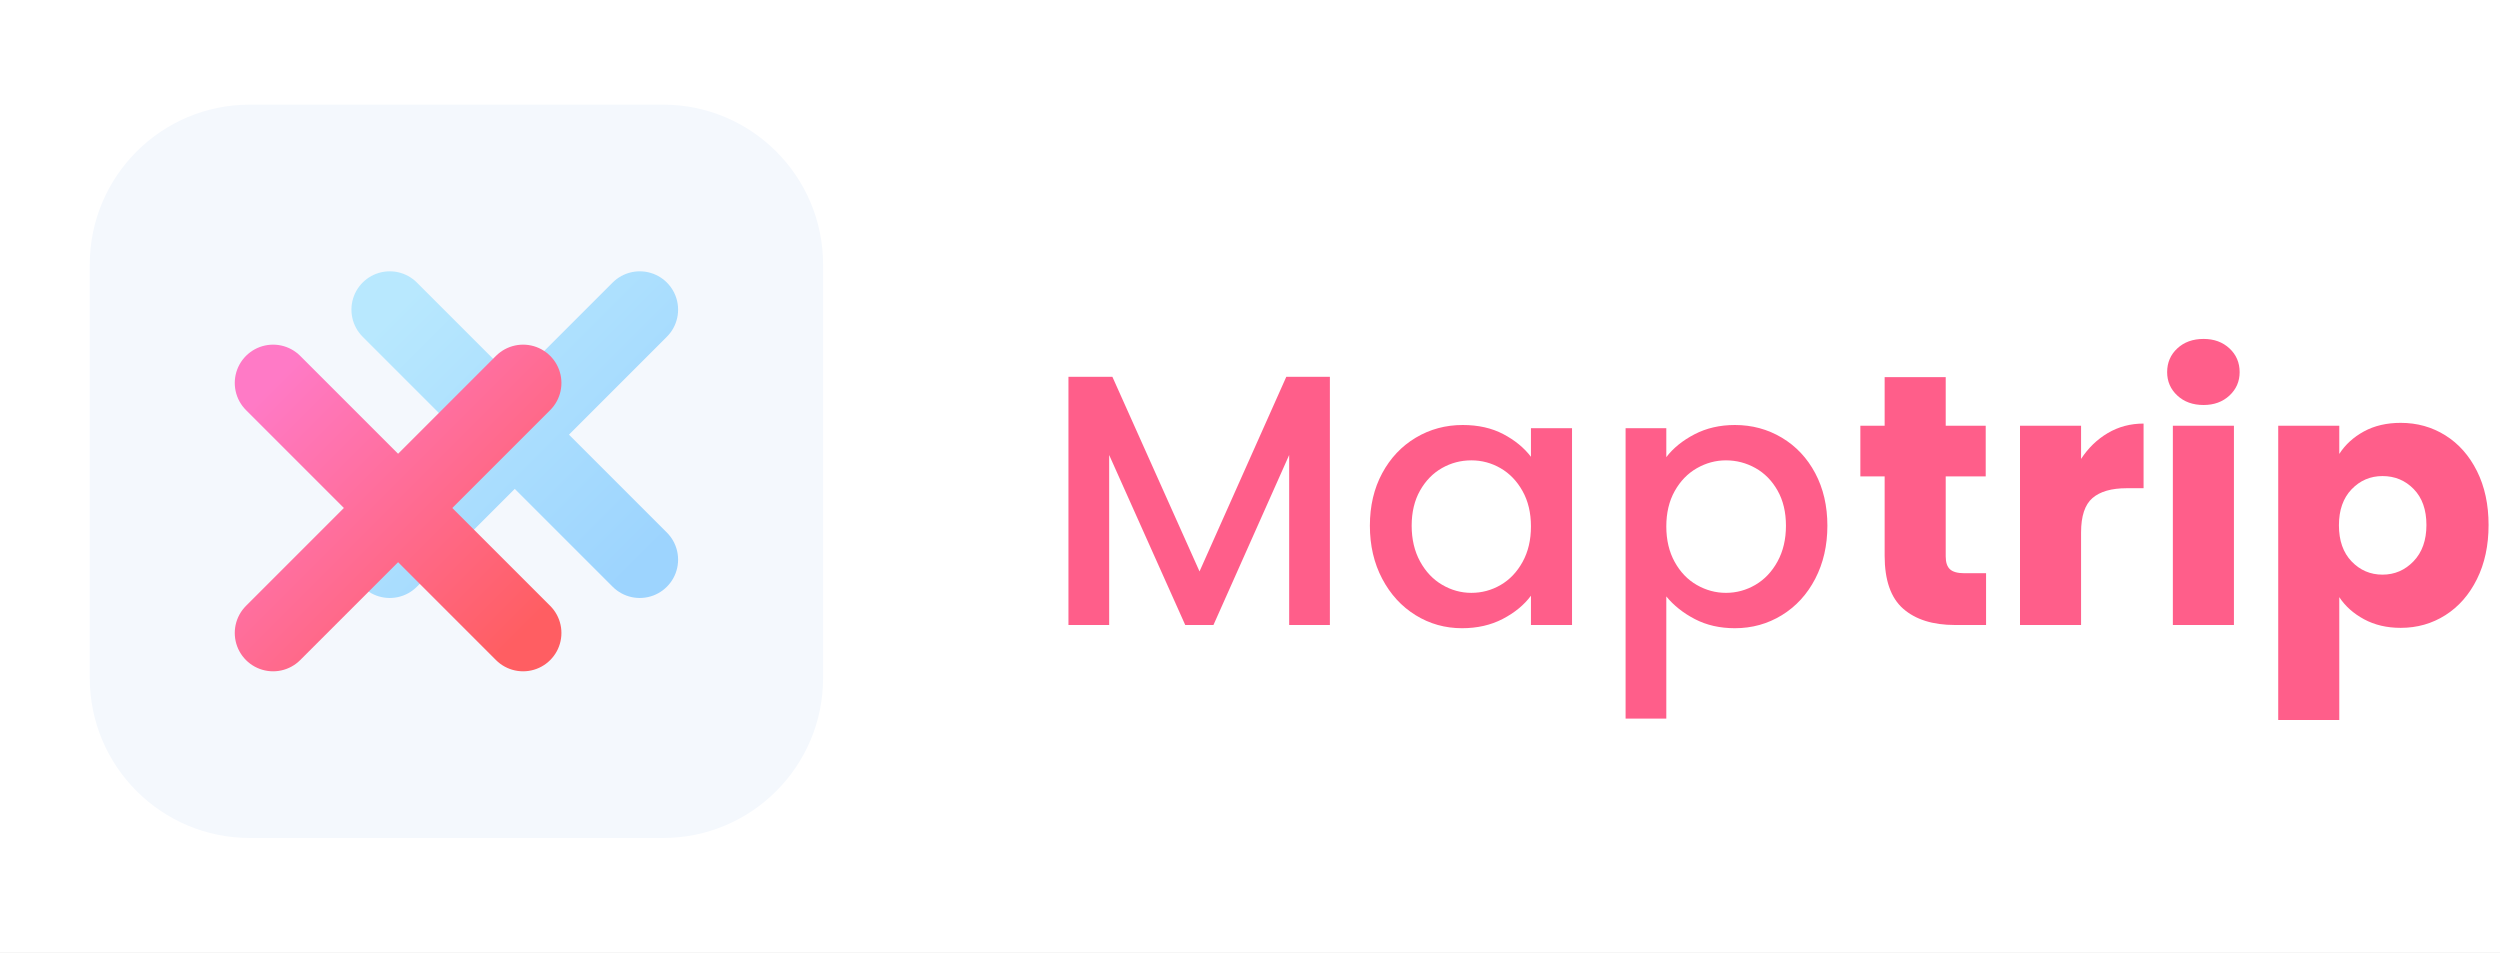
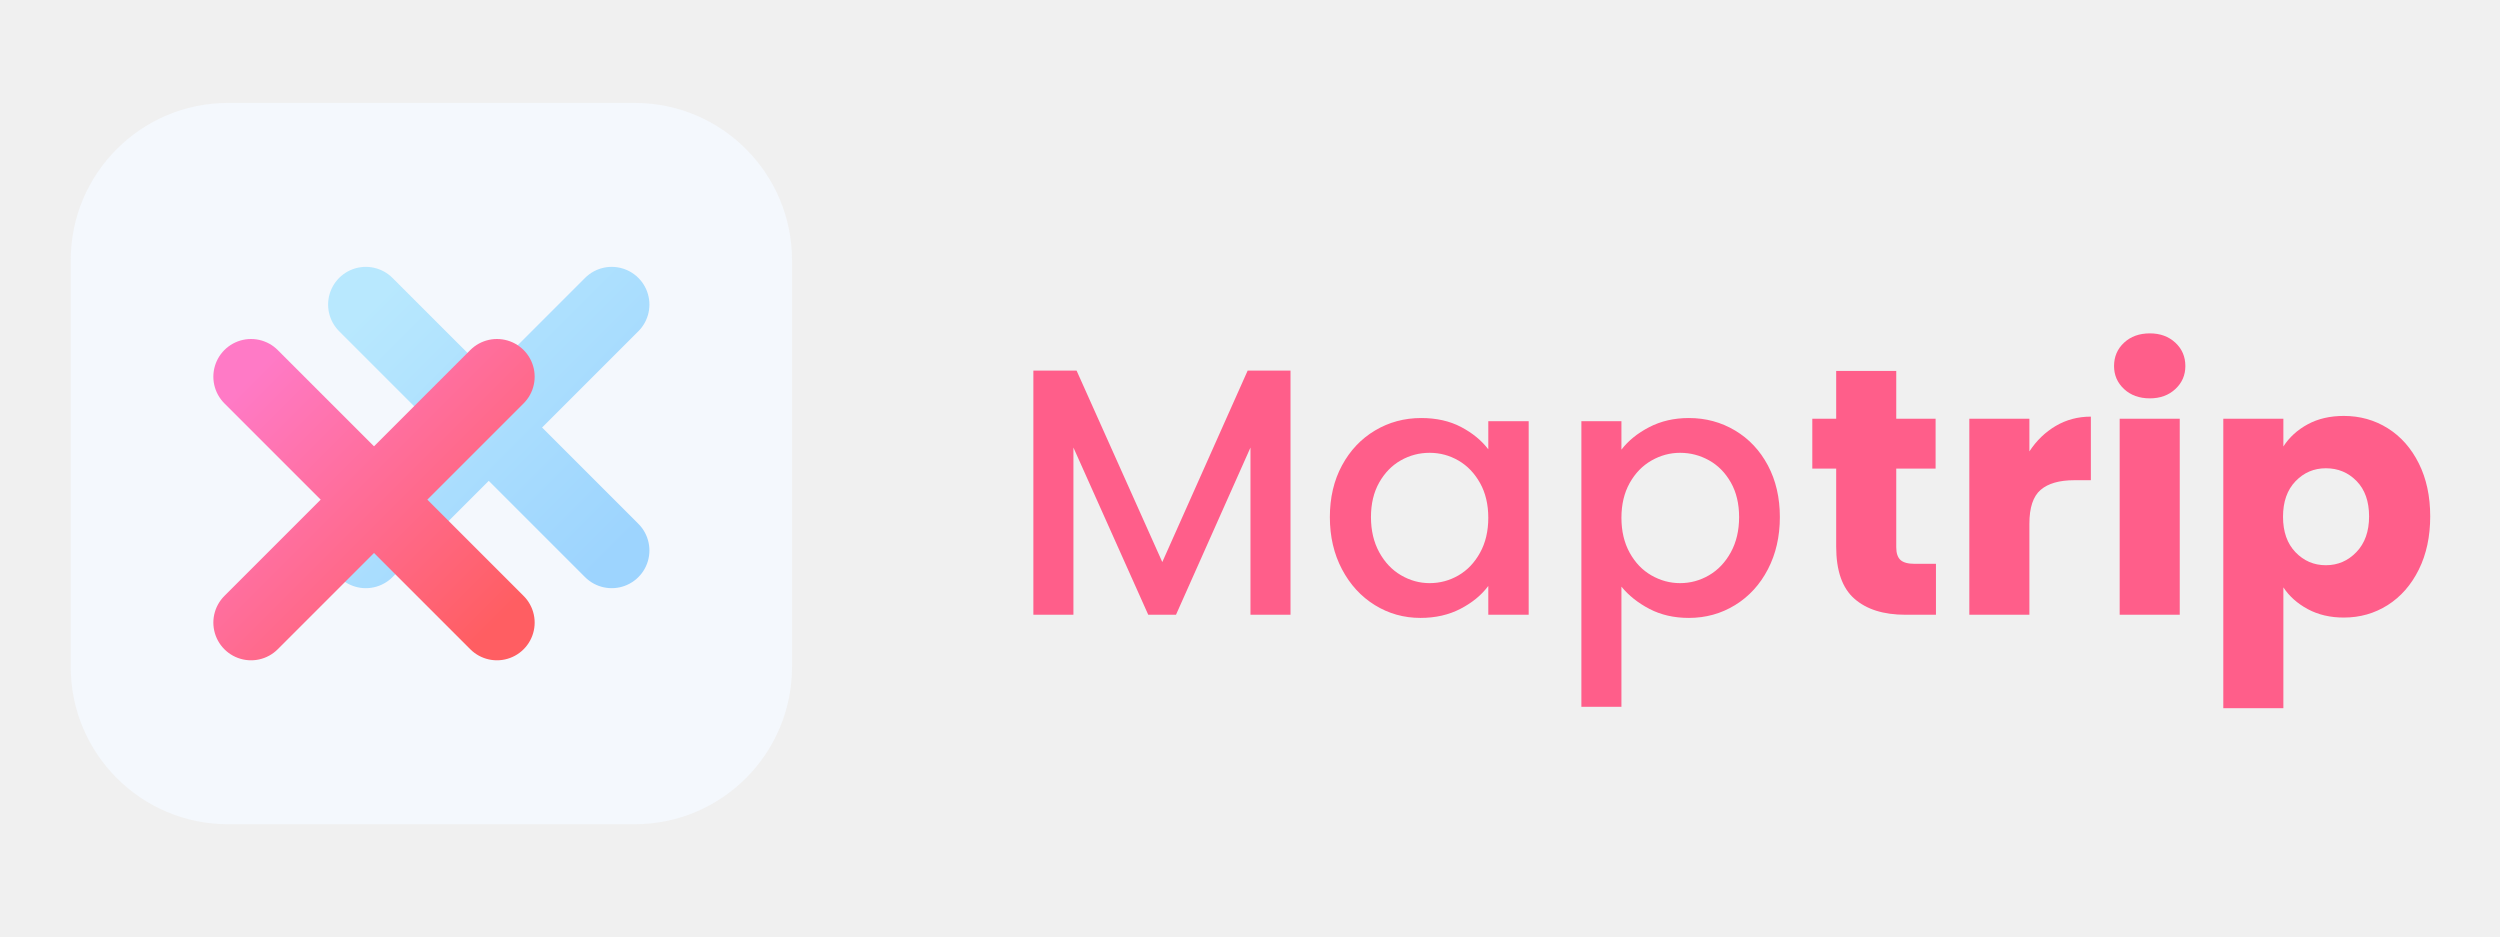
- <svg xmlns="http://www.w3.org/2000/svg" width="840" height="320" viewBox="0 0 840 320">
+ <svg xmlns="http://www.w3.org/2000/svg" width="854" height="320" viewBox="6 0 854 320">
  <defs>
    <linearGradient id="lx" x1="0" y1="0" x2="1" y2="1">
      <stop offset="0" stop-color="#7CD8FF" />
      <stop offset="1" stop-color="#46B0FF" />
    </linearGradient>
    <linearGradient id="dx" x1="0" y1="0" x2="1" y2="1">
      <stop offset="0" stop-color="#FF7AC6" />
      <stop offset="1" stop-color="#FF5E62" />
    </linearGradient>
  </defs>
-   <rect width="840" height="320" fill="#FFFFFF" />
  <g transform="translate(10,15) scale(0.56)">
    <rect x="36" y="36" width="440" height="440" rx="96" fill="#F4F8FD" />
    <clipPath id="cp">
      <rect x="36" y="36" width="440" height="440" rx="96" />
    </clipPath>
    <g clip-path="url(#cp)">
      <g opacity="0.5">
        <path d="M216.0 159.0 L366.0 309.0" stroke="url(#lx)" stroke-width="46" stroke-linecap="round" />
        <path d="M366.0 159.0 L216.0 309.0" stroke="url(#lx)" stroke-width="46" stroke-linecap="round" />
      </g>
      <g opacity="1.0">
        <path d="M146.0 203.0 L296.0 353.0" stroke="url(#dx)" stroke-width="46" stroke-linecap="round" />
        <path d="M296.0 203.0 L146.0 353.0" stroke="url(#dx)" stroke-width="46" stroke-linecap="round" />
      </g>
    </g>
  </g>
  <g transform="translate(20,30)">
    <g transform="translate(330.00,180.00) scale(0.12,-0.12)">
      <path d="M807 695V0H693V476L481 0H402L189 476V0H75V695H198L442 150L685 695Z" fill="#FF5E8A" />
    </g>
    <g transform="translate(435.84,180.00) scale(0.12,-0.12)">
      <path d="M297 560Q362 560 410.5 534.5Q459 509 488 471V551H603V0H488V82Q459 43 409.0 17.0Q359 -9 295 -9Q224 -9 165.0 27.5Q106 64 71.5 129.5Q37 195 37 278Q37 361 71.5 425.0Q106 489 165.5 524.5Q225 560 297 560ZM321 461Q277 461 239.0 439.5Q201 418 177.5 376.5Q154 335 154 278Q154 221 177.5 178.0Q201 135 239.5 112.5Q278 90 321 90Q365 90 403.0 112.0Q441 134 464.5 176.5Q488 219 488 276Q488 333 464.5 375.0Q441 417 403.0 439.0Q365 461 321 461Z" fill="#FF5E8A" />
    </g>
    <g transform="translate(517.20,180.00) scale(0.12,-0.12)">
      <path d="M381 560Q453 560 512.5 524.5Q572 489 606.0 425.0Q640 361 640 278Q640 195 606.0 129.5Q572 64 512.5 27.5Q453 -9 381 -9Q318 -9 269.0 16.5Q220 42 189 80V-262H75V551H189V470Q218 508 268.0 534.0Q318 560 381 560ZM356 461Q313 461 274.5 439.0Q236 417 212.5 375.0Q189 333 189 276Q189 219 212.5 176.5Q236 134 274.5 112.0Q313 90 356 90Q400 90 438.5 112.5Q477 135 500.5 178.0Q524 221 524 278Q524 335 500.5 376.5Q477 418 438.5 439.5Q400 461 356 461Z" fill="#FF5E8A" />
    </g>
    <g transform="translate(602.56,180.00) scale(0.12,-0.12)">
      <path d="M373 145V0H286Q193 0 141.0 45.5Q89 91 89 194V416H21V558H89V694H260V558H372V416H260V192Q260 167 272.0 156.0Q284 145 312 145Z" fill="#FF5E8A" />
    </g>
    <g transform="translate(651.28,180.00) scale(0.12,-0.12)">
      <path d="M408 564V383H361Q297 383 265.0 355.5Q233 328 233 259V0H62V558H233V465Q263 511 308.0 537.5Q353 564 408 564Z" fill="#FF5E8A" />
    </g>
    <g transform="translate(702.64,180.00) scale(0.12,-0.12)">
      <path d="M46 708Q46 748 74.5 774.5Q103 801 148 801Q192 801 220.5 774.5Q249 748 249 708Q249 669 220.5 642.5Q192 616 148 616Q103 616 74.5 642.5Q46 669 46 708ZM233 558V0H62V558Z" fill="#FF5E8A" />
    </g>
    <g transform="translate(738.04,180.00) scale(0.12,-0.12)">
      <path d="M405 566Q474 566 530.0 531.0Q586 496 618.5 431.0Q651 366 651 280Q651 194 618.5 128.5Q586 63 530.0 27.5Q474 -8 405 -8Q347 -8 302.5 16.0Q258 40 233 78V-266H62V558H233V479Q258 518 302.0 542.0Q346 566 405 566ZM354 417Q303 417 267.5 380.0Q232 343 232 279Q232 215 267.5 178.0Q303 141 354 141Q405 141 441.0 178.5Q477 216 477 280Q477 344 441.5 380.5Q406 417 354 417Z" fill="#FF5E8A" />
    </g>
  </g>
</svg>
